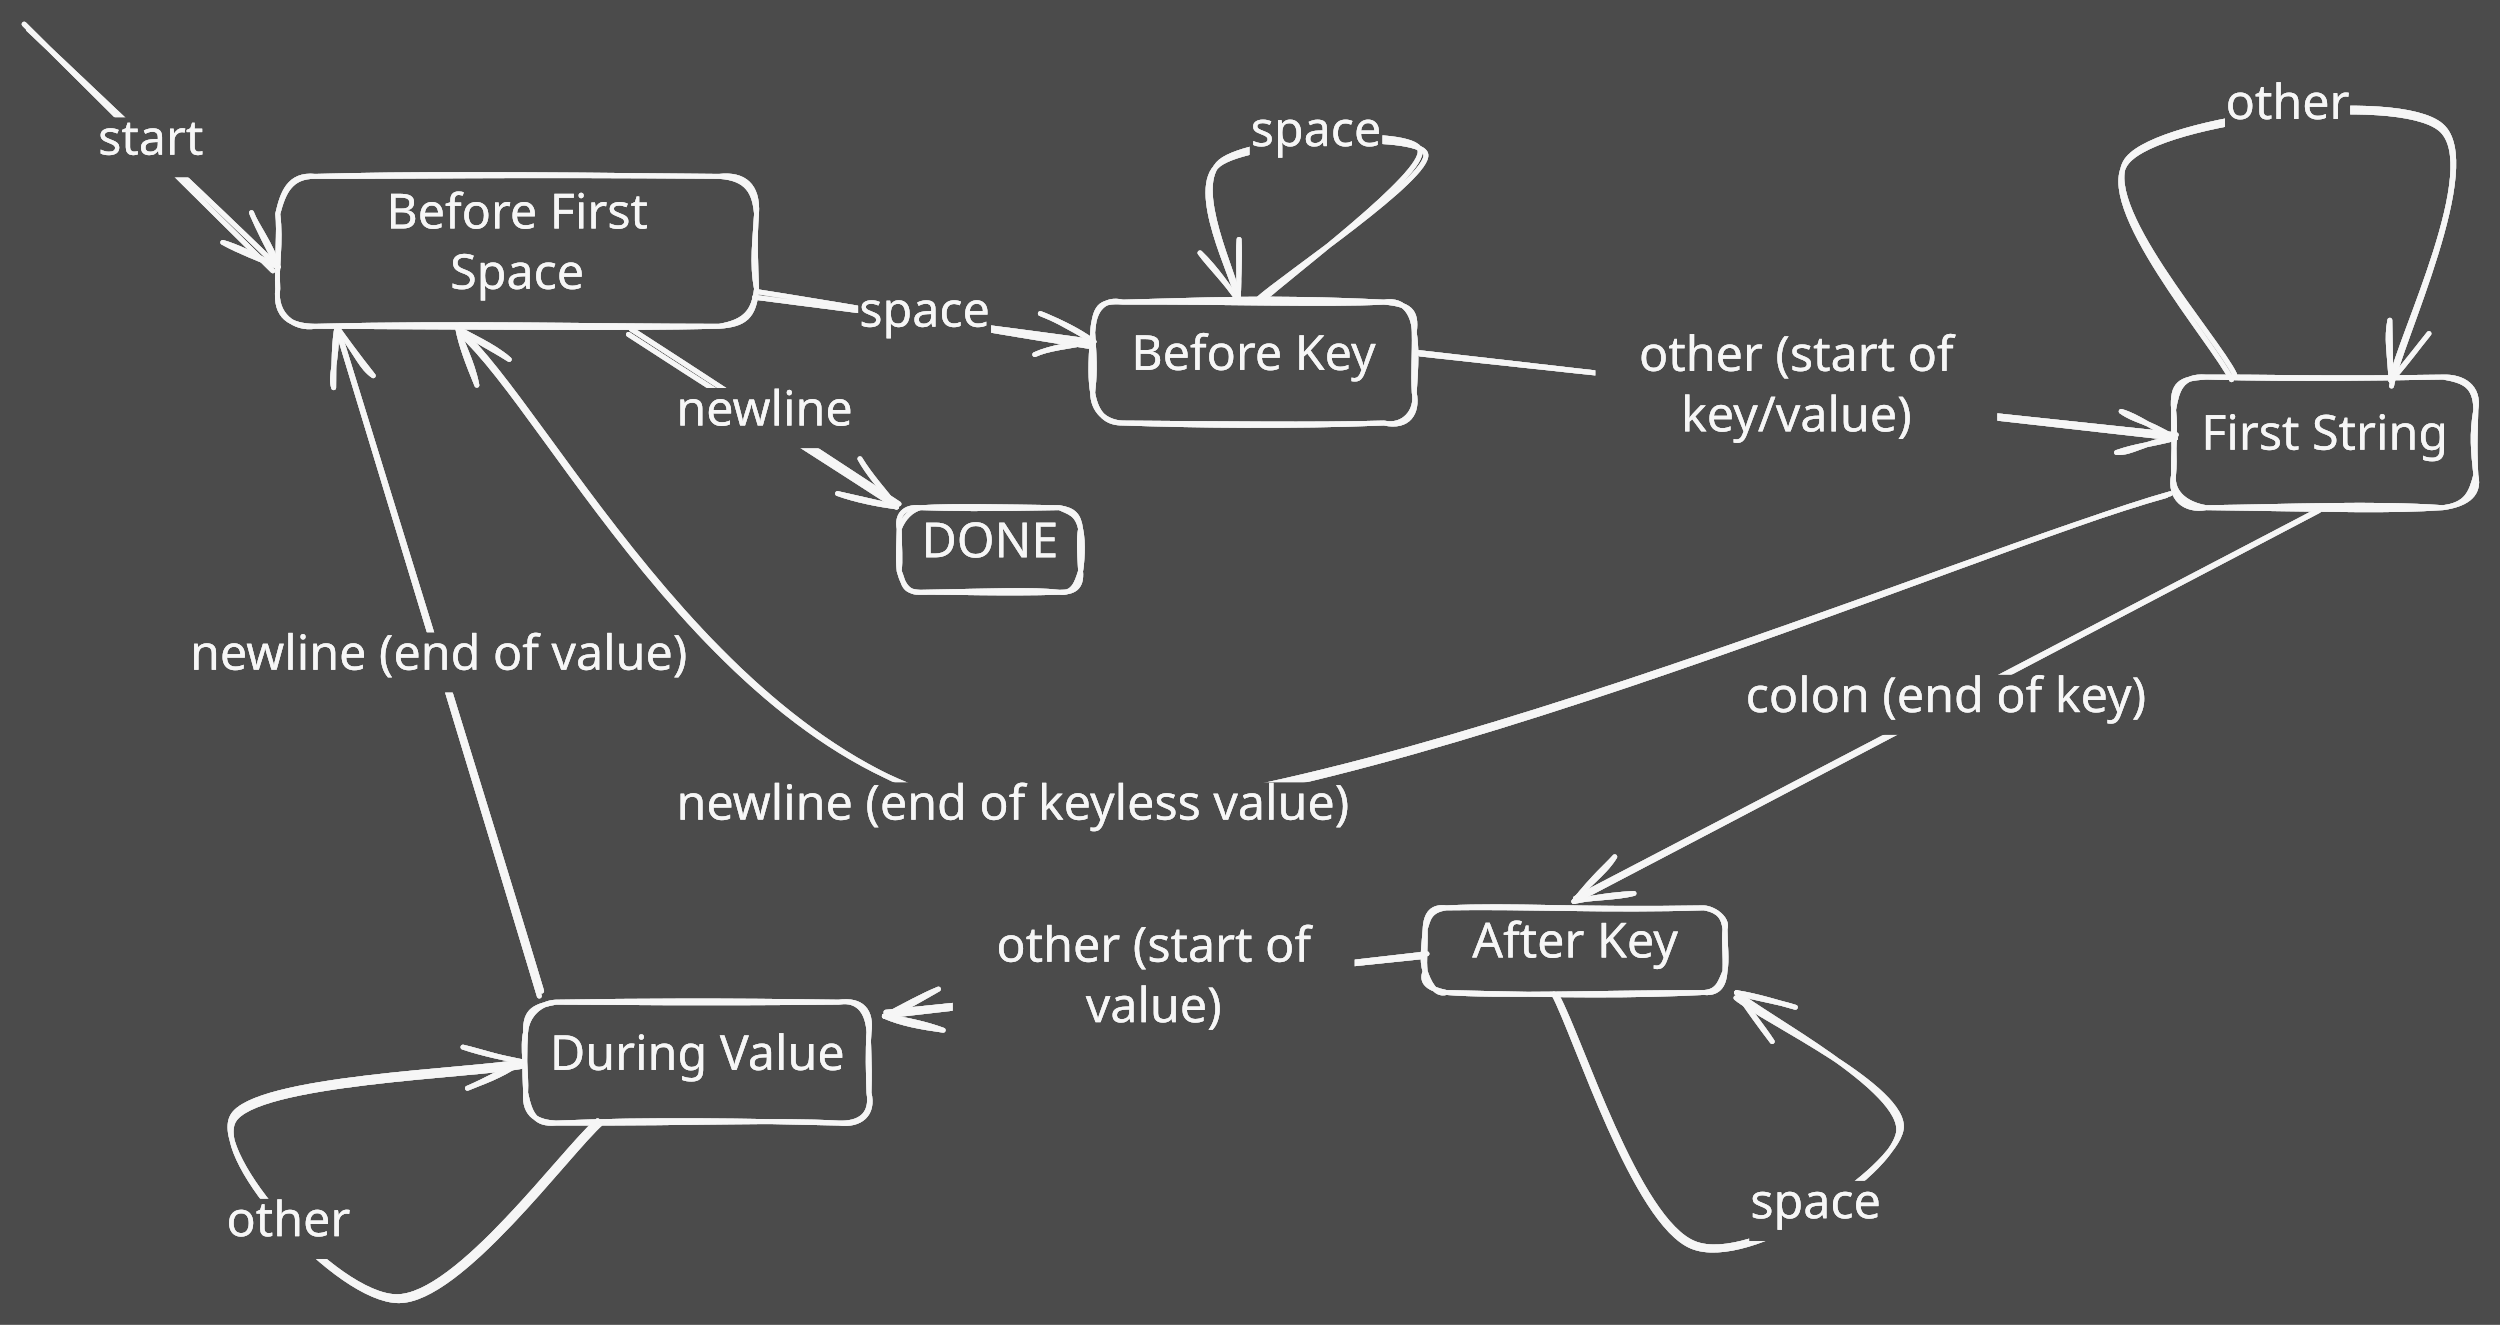
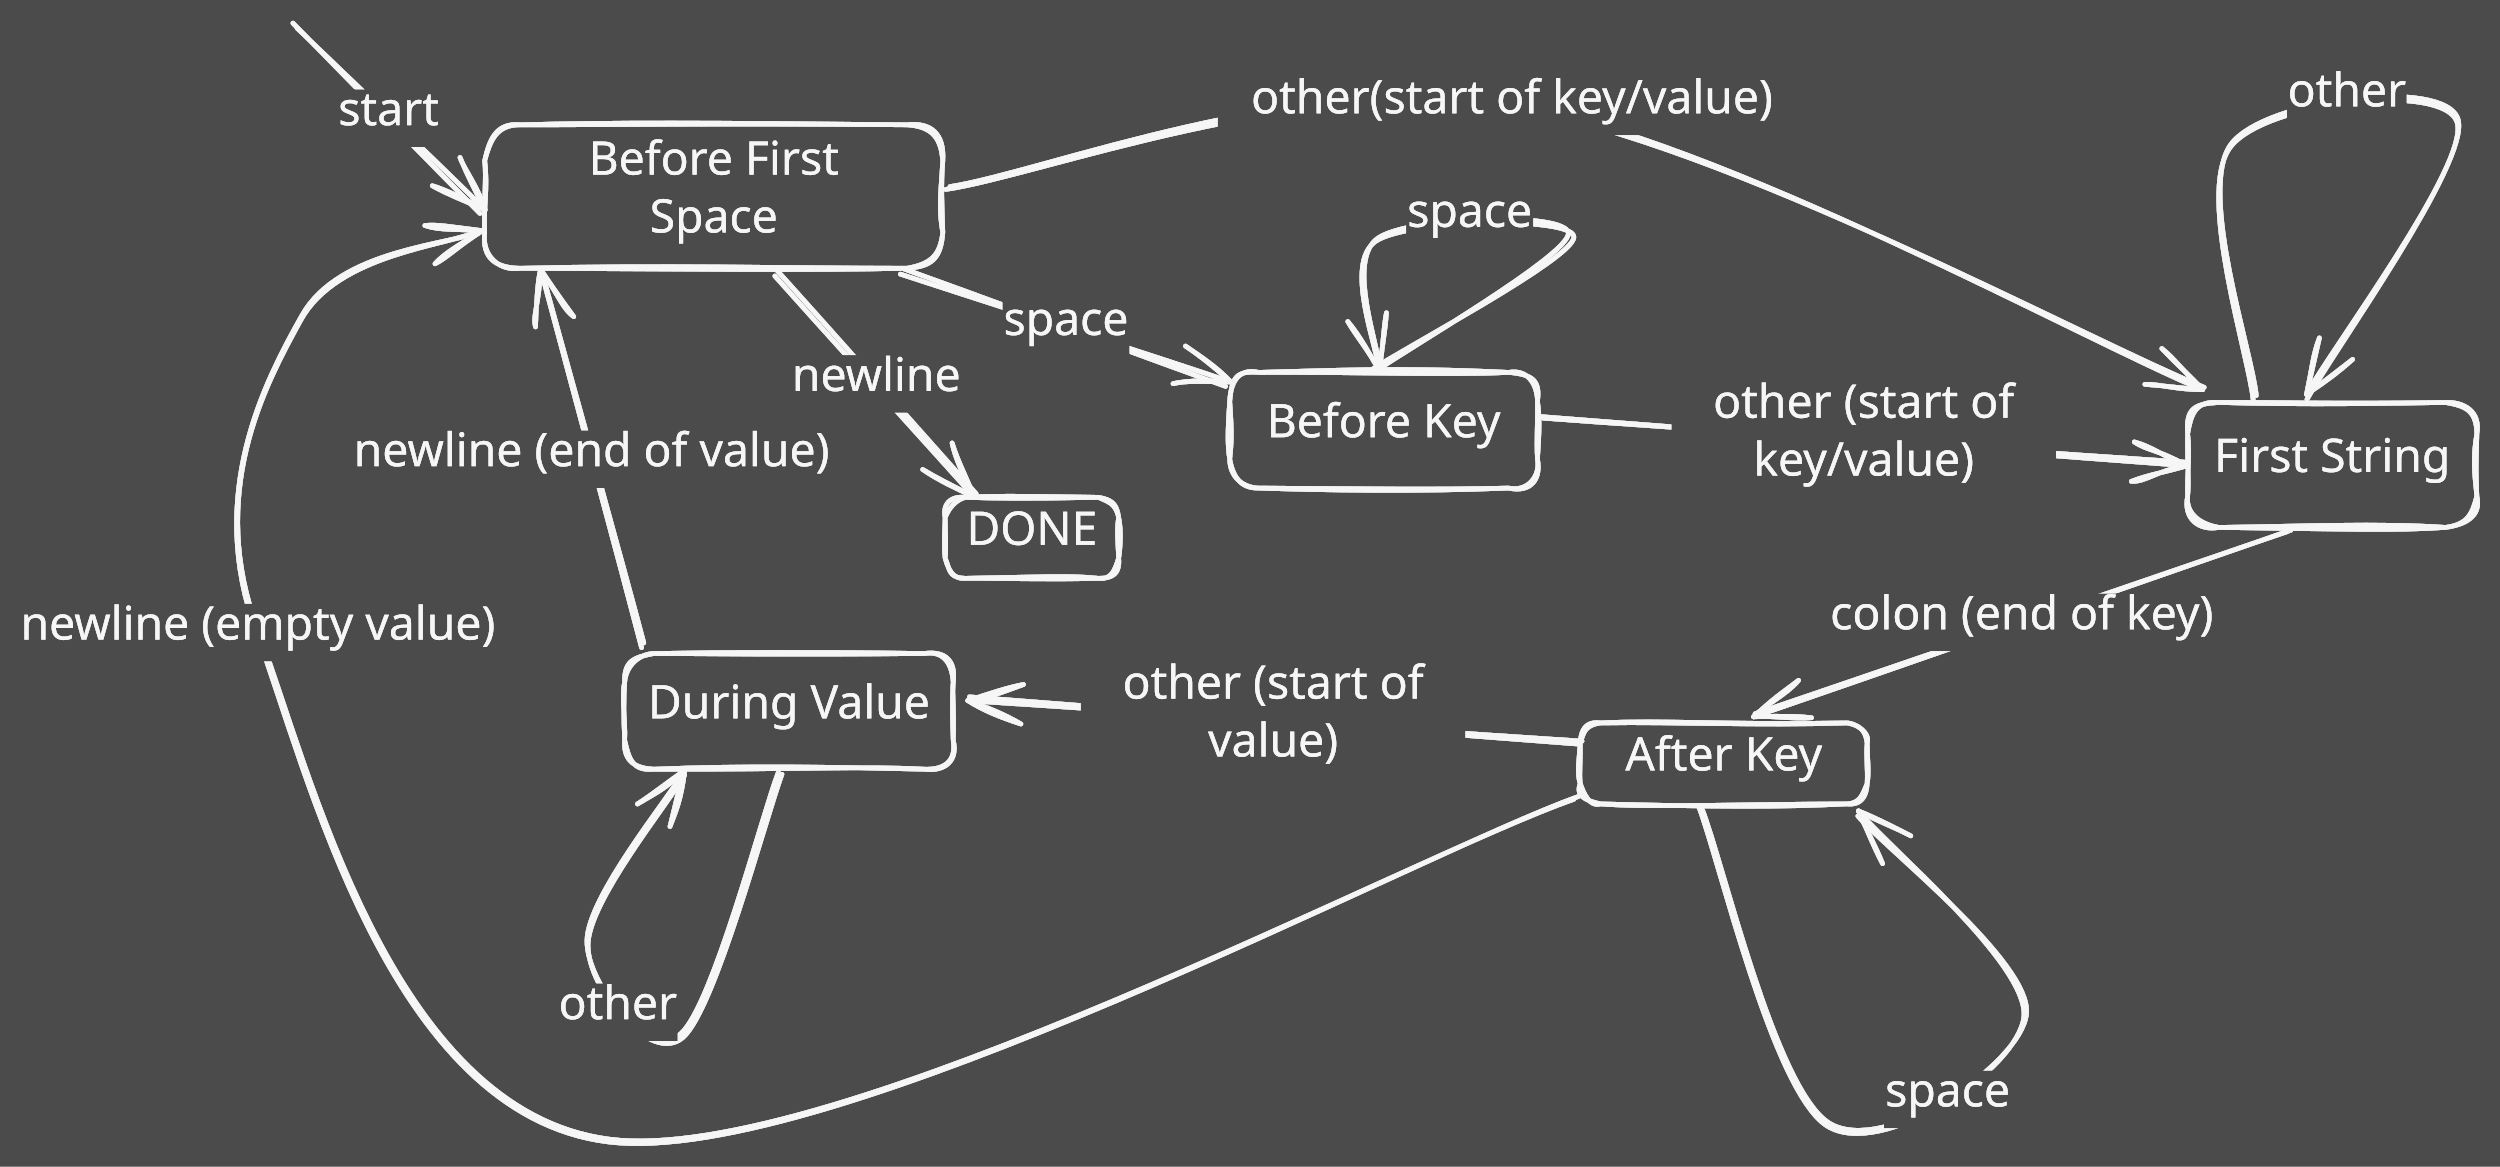
- <svg xmlns="http://www.w3.org/2000/svg" version="1.1" viewBox="0 0 1033.862 547.879" width="1033.862" height="547.879" filter="invert(93%) hue-rotate(180deg)">
+ <svg xmlns="http://www.w3.org/2000/svg" version="1.1" viewBox="0 0 1080.475 504.237" width="1080.475" height="504.237" filter="invert(93%) hue-rotate(180deg)">
  <defs>
    <style class="style-fonts">
      @font-face {
        font-family: "Virgil";
        src: url("https://excalidraw.com/Virgil.woff2");
      }
      @font-face {
        font-family: "Cascadia";
        src: url("https://excalidraw.com/Cascadia.woff2");
      }
      @font-face {
        font-family: "Assistant";
        src: url("https://excalidraw.com/Assistant-Regular.woff2");
      }
    </style>
  </defs>
-   <rect x="0" y="0" width="1033.862" height="547.879" fill="#ffffff" />
-   <g stroke-linecap="round" transform="translate(114.8618 72.94295) rotate(0 99 31)">
+   <rect x="0" y="0" width="1080.475" height="504.237" fill="#ffffff" />
+   <g stroke-linecap="round" transform="translate(209.475 53.94295) rotate(0 99 31)">
    <path d="M15.5 0 C55.08 0.11, 92.04 -0.77, 182.5 0 M15.5 0 C55.05 -1.08, 95.22 -0.93, 182.5 0 M182.5 0 C192.69 -1.16, 198.73 3.63, 198 15.5 M182.5 0 C194.63 0.73, 197.21 6.98, 198 15.5 M198 15.5 C197.45 25.97, 195.94 35.8, 198 46.5 M198 15.5 C197.13 25.65, 197.65 36.11, 198 46.5 M198 46.5 C196.89 55.5, 193.86 60.08, 182.5 62 M198 46.5 C197.13 58.17, 192.97 61.26, 182.5 62 M182.5 62 C130.52 61.97, 75.53 60.51, 15.5 62 M182.5 62 C138.16 63, 92.77 62.32, 15.5 62 M15.5 62 C5 61.89, -1.24 57.99, 0 46.5 M15.5 62 C6.82 63.45, -1.38 57.05, 0 46.5 M0 46.5 C-0.7 37.17, 1.53 27.47, 0 15.5 M0 46.5 C-0.46 34.77, 0.82 22.47, 0 15.5 M0 15.5 C1.93 7.15, 4.53 -1.18, 15.5 0 M0 15.5 C2.29 6.93, 5.02 -0.17, 15.5 0" stroke="#1e1e1e" stroke-width="2" fill="none" />
  </g>
-   <g transform="translate(147.6451 78.94295) rotate(0 66.21667 25)">
+   <g transform="translate(242.2583 59.94295) rotate(0 66.21667 25)">
    <text x="66.217" y="0" font-family="Virgil, Segoe UI Emoji" font-size="20px" fill="#1e1e1e" text-anchor="middle" style="white-space: pre;" direction="ltr" dominant-baseline="text-before-edge">Before First </text>
    <text x="66.217" y="25" font-family="Virgil, Segoe UI Emoji" font-size="20px" fill="#1e1e1e" text-anchor="middle" style="white-space: pre;" direction="ltr" dominant-baseline="text-before-edge">Space</text>
  </g>
-   <g stroke-linecap="round" transform="translate(451.8618 124.9429) rotate(0 66.5 25)">
+   <g stroke-linecap="round" transform="translate(531.475 160.9429) rotate(0 66.5 25)">
    <path d="M12.5 0 C43.14 -0.71, 71.46 -2.38, 120.5 0 M12.5 0 C54.61 -0.19, 96.38 1.24, 120.5 0 M120.5 0 C129.53 -1.6, 132.96 6.16, 133 12.5 M120.5 0 C130.93 0.92, 134.24 3.41, 133 12.5 M133 12.5 C133.19 21.58, 132.51 29.06, 133 37.5 M133 12.5 C133.97 19.15, 133.86 24.94, 133 37.5 M133 37.5 C134.39 44.93, 128.72 51.78, 120.5 50 M133 37.5 C134.6 45.7, 130.6 52.22, 120.5 50 M120.5 50 C90.06 50.8, 55.56 50.28, 12.5 50 M120.5 50 C81.86 51.59, 41.63 50.97, 12.5 50 M12.5 50 C5.18 49.77, 0.04 44.78, 0 37.5 M12.5 50 C6.19 50.11, 1.63 46.96, 0 37.5 M0 37.5 C0.73 30.76, 1.01 26.63, 0 12.5 M0 37.5 C-0.87 32.36, -1.03 26.41, 0 12.5 M0 12.5 C0.4 2.82, 4.84 -1.8, 12.5 0 M0 12.5 C0.98 2.24, 2.53 -0.77, 12.5 0" stroke="#1e1e1e" stroke-width="2" fill="none" />
  </g>
-   <g transform="translate(464.1701 137.4429) rotate(0 54.19167 12.5)">
+   <g transform="translate(543.7833 173.4429) rotate(0 54.19167 12.5)">
    <text x="54.192" y="0" font-family="Virgil, Segoe UI Emoji" font-size="20px" fill="#1e1e1e" text-anchor="middle" style="white-space: pre;" direction="ltr" dominant-baseline="text-before-edge">Before Key</text>
  </g>
-   <g stroke-linecap="round" transform="translate(898.8618 155.9429) rotate(0 62.5 27)">
+   <g stroke-linecap="round" transform="translate(945.475 173.9429) rotate(0 62.5 27)">
    <path d="M13.5 0 C52.08 1.11, 87.75 0.36, 111.5 0 M13.5 0 C37.38 -0.15, 61.85 0.73, 111.5 0 M111.5 0 C119.55 -0.3, 126.72 4, 125 13.5 M111.5 0 C120 1.5, 124.83 3.31, 125 13.5 M125 13.5 C123.23 23.66, 123.92 30.37, 125 40.5 M125 13.5 C124.95 20.41, 124.31 26.68, 125 40.5 M125 40.5 C123.03 47.92, 121.31 52.71, 111.5 54 M125 40.5 C127.15 49.6, 119.36 52.88, 111.5 54 M111.5 54 C82.5 52.02, 49 53.57, 13.5 54 M111.5 54 C89.7 55.51, 68.23 54.72, 13.5 54 M13.5 54 C5.72 52.76, -0.86 48.22, 0 40.5 M13.5 54 C4.85 55.6, -1.99 50.23, 0 40.5 M0 40.5 C-0.25 29.84, 1.04 22.75, 0 13.5 M0 40.5 C0.66 33.52, -0.19 25.93, 0 13.5 M0 13.5 C1.4 5.65, 2.96 -0.85, 13.5 0 M0 13.5 C-0.78 2.52, 2.82 0.59, 13.5 0" stroke="#1e1e1e" stroke-width="2" fill="none" />
  </g>
-   <g transform="translate(905.1451 170.4429) rotate(0 56.21667 12.5)">
+   <g transform="translate(951.7583 188.4429) rotate(0 56.21667 12.5)">
    <text x="56.217" y="0" font-family="Virgil, Segoe UI Emoji" font-size="20px" fill="#1e1e1e" text-anchor="middle" style="white-space: pre;" direction="ltr" dominant-baseline="text-before-edge">First String</text>
  </g>
-   <g stroke-linecap="round" transform="translate(589.3618 375.4429) rotate(0 62 17.5)">
+   <g stroke-linecap="round" transform="translate(682.975 312.4429) rotate(0 62 17.5)">
    <path d="M8.75 0 C36.32 -1.35, 61.39 0.94, 115.25 0 M8.75 0 C43.24 -0.53, 75.41 1.28, 115.25 0 M115.25 0 C119.32 0.18, 125.51 4.49, 124 8.75 M115.25 0 C121.67 1.12, 123.43 4.07, 124 8.75 M124 8.75 C124.05 15.5, 124.9 21.28, 124 26.25 M124 8.75 C123.49 14.32, 124.28 18.84, 124 26.25 M124 26.25 C122.17 30.19, 121.46 34.67, 115.25 35 M124 26.25 C123.72 31.23, 121.76 35.7, 115.25 35 M115.25 35 C72.37 35.08, 29.04 36.67, 8.75 35 M115.25 35 C85.92 36.44, 57.99 36.25, 8.75 35 M8.75 35 C3.93 36.44, 1.31 30.09, 0 26.25 M8.75 35 C1.28 33.44, -1.91 30.89, 0 26.25 M0 26.25 C-1.61 21.54, -0.47 15.97, 0 8.75 M0 26.25 C-0.54 21.26, 0.15 17.57, 0 8.75 M0 8.75 C0.28 2.09, 3.19 -0.75, 8.75 0 M0 8.75 C1.27 4.92, 1.56 0.99, 8.75 0" stroke="#1e1e1e" stroke-width="2" fill="none" />
  </g>
-   <g transform="translate(603.2368 380.4429) rotate(0 48.125 12.5)">
+   <g transform="translate(696.85 317.4429) rotate(0 48.125 12.5)">
    <text x="48.125" y="0" font-family="Virgil, Segoe UI Emoji" font-size="20px" fill="#1e1e1e" text-anchor="middle" style="white-space: pre;" direction="ltr" dominant-baseline="text-before-edge">After Key</text>
  </g>
-   <g stroke-linecap="round" transform="translate(217.3618 414.4429) rotate(0 71 25)">
+   <g stroke-linecap="round" transform="translate(269.975 282.4429) rotate(0 71 25)">
    <path d="M12.5 0 C46.22 -0.56, 80.94 -0.72, 129.5 0 M12.5 0 C40.54 0.06, 66.43 0.6, 129.5 0 M129.5 0 C138.44 -1.46, 141.6 5.22, 142 12.5 M129.5 0 C139.15 -1.31, 143.19 3.65, 142 12.5 M142 12.5 C141.5 20.01, 141.69 29.36, 142 37.5 M142 12.5 C141.42 17, 142.48 23.05, 142 37.5 M142 37.5 C143.55 47.05, 137.62 50.3, 129.5 50 M142 37.5 C144.16 46.21, 138.54 51.19, 129.5 50 M129.5 50 C102.72 48.55, 76.64 50.17, 12.5 50 M129.5 50 C90.95 49.1, 52.16 48.33, 12.5 50 M12.5 50 C5.47 49.64, -0.77 47.16, 0 37.5 M12.5 50 C3.75 50.77, 1.83 46.13, 0 37.5 M0 37.5 C0.45 29.59, -1.47 17.97, 0 12.5 M0 37.5 C-0.46 28.09, -0.48 18.82, 0 12.5 M0 12.5 C0.47 5.37, 6.14 0.22, 12.5 0 M0 12.5 C-0.38 2.9, 4.34 1.64, 12.5 0" stroke="#1e1e1e" stroke-width="2" fill="none" />
  </g>
-   <g transform="translate(228.0951 426.9429) rotate(0 60.26667 12.5)">
+   <g transform="translate(280.7083 294.9429) rotate(0 60.26667 12.5)">
    <text x="60.267" y="0" font-family="Virgil, Segoe UI Emoji" font-size="20px" fill="#1e1e1e" text-anchor="middle" style="white-space: pre;" direction="ltr" dominant-baseline="text-before-edge">During Value</text>
  </g>
-   <g stroke-linecap="round" transform="translate(371.8618 209.9429) rotate(0 37.5 17.5)">
+   <g stroke-linecap="round" transform="translate(408.475 214.9429) rotate(0 37.5 17.5)">
    <path d="M8.75 0 C24.04 -0.85, 40.8 -0.34, 66.25 0 M8.75 0 C21.47 0.42, 34.61 0.65, 66.25 0 M66.25 0 C72.29 1.02, 74.2 3.1, 75 8.75 M66.25 0 C70.22 1.87, 73.67 2.37, 75 8.75 M75 8.75 C76.34 14.46, 75.49 23.91, 75 26.25 M75 8.75 C74.23 13.03, 74.56 18.04, 75 26.25 M75 26.25 C75.66 33.33, 71.94 35.06, 66.25 35 M75 26.25 C73.42 31.34, 71.9 35.75, 66.25 35 M66.25 35 C54.61 33.68, 39.86 34.46, 8.75 35 M66.25 35 C43.47 35.66, 22.13 34.86, 8.75 35 M8.75 35 C4.63 35.27, 1.91 33.38, 0 26.25 M8.75 35 C1.38 34.74, 2.14 31.35, 0 26.25 M0 26.25 C-0.62 20.72, -0.09 14.32, 0 8.75 M0 26.25 C0.55 21.75, 0.09 16.22, 0 8.75 M0 8.75 C1.74 4.26, 4.86 1.06, 8.75 0 M0 8.75 C-1.11 3.2, 1.93 -0.66, 8.75 0" stroke="#1e1e1e" stroke-width="2" fill="none" />
  </g>
-   <g transform="translate(381.1201 214.9429) rotate(0 28.24167 12.5)">
+   <g transform="translate(417.7333 219.9429) rotate(0 28.24167 12.5)">
    <text x="28.242" y="0" font-family="Virgil, Segoe UI Emoji" font-size="20px" fill="#1e1e1e" text-anchor="middle" style="white-space: pre;" direction="ltr" dominant-baseline="text-before-edge">DONE</text>
  </g>
  <g mask="url(#mask-OrnvzGSdx3ZIBZqWngfBb)" stroke-linecap="round">
-     <g transform="translate(260.4538 136.9429) rotate(0 55.70604 36)">
-       <path d="M0.6 -0.82 C19.17 11.1, 92.85 59.27, 111.3 71.45 M-0.54 1.36 C17.87 13.44, 91.79 60.64, 110.3 72.7" stroke="#1e1e1e" stroke-width="2" fill="none" />
-     </g>
-     <g transform="translate(260.4538 136.9429) rotate(0 55.70604 36)">
-       <path d="M85.92 67.16 C91.69 68.48, 99.3 70.16, 110.3 72.7 M85.92 67.16 C93.49 69.86, 102.41 71.62, 110.3 72.7" stroke="#1e1e1e" stroke-width="2" fill="none" />
-     </g>
-     <g transform="translate(260.4538 136.9429) rotate(0 55.70604 36)">
-       <path d="M95.18 52.79 C98.23 58.37, 103.12 64.26, 110.3 72.7 M95.18 52.79 C99.64 60.1, 105.58 66.48, 110.3 72.7" stroke="#1e1e1e" stroke-width="2" fill="none" />
+     <g transform="translate(335.4465 117.9429) rotate(0 43.26784 48)">
+       <path d="M0.6 -0.82 C15.02 15.1, 72.12 79.27, 86.43 95.45 M-0.54 1.36 C13.72 17.44, 71.06 80.64, 85.42 96.7" stroke="#1e1e1e" stroke-width="2" fill="none" />
+     </g>
+     <g transform="translate(335.4465 117.9429) rotate(0 43.26784 48)">
+       <path d="M63.34 84.97 C68.44 88.12, 75.37 91.61, 85.42 96.7 M63.34 84.97 C70.12 89.66, 78.29 93.41, 85.42 96.7" stroke="#1e1e1e" stroke-width="2" fill="none" />
+     </g>
+     <g transform="translate(335.4465 117.9429) rotate(0 43.26784 48)">
+       <path d="M76.04 73.52 C77.41 80.09, 80.61 86.94, 85.42 96.7 M76.04 73.52 C78.62 81.88, 82.72 89.31, 85.42 96.7" stroke="#1e1e1e" stroke-width="2" fill="none" />
    </g>
  </g>
  <mask id="mask-OrnvzGSdx3ZIBZqWngfBb">
-     <rect x="0" y="0" fill="#fff" width="471.866" height="308.943" />
-     <rect x="284.977" y="160.443" fill="#000" width="62.367" height="25" opacity="1" />
-   </mask>
-   <g transform="translate(284.9765 160.4429) rotate(0 30.86121 12.43647)">
+     <rect x="0" y="0" fill="#fff" width="521.982" height="313.943" />
+     <rect x="347.531" y="153.443" fill="#000" width="62.367" height="25" opacity="1" />
+   </mask>
+   <g transform="translate(347.531 153.4429) rotate(0 30.86121 12.43647)">
    <text x="31.183" y="0" font-family="Virgil, Segoe UI Emoji" font-size="20px" fill="#1e1e1e" text-anchor="middle" style="white-space: pre;" direction="ltr" dominant-baseline="text-before-edge">newline</text>
  </g>
  <g mask="url(#mask-Drhna3_DTfNCSE6LEm0Yx)" stroke-linecap="round">
-     <g transform="translate(313.8618 121.3992) rotate(0 68.5 10.67871)">
-       <path d="M-0.22 -0.7 C22.45 2.78, 113.45 18.23, 136.21 21.8 M-1.8 1.54 C21.24 4.58, 115.67 16.55, 138.5 19.91" stroke="#1e1e1e" stroke-width="2" fill="none" />
-     </g>
-     <g transform="translate(313.8618 121.3992) rotate(0 68.5 10.67871)">
-       <path d="M114.07 25.23 C120.53 22.28, 130.12 20.8, 138.5 19.91 M114.07 25.23 C119.39 22.74, 126.74 22.08, 138.5 19.91" stroke="#1e1e1e" stroke-width="2" fill="none" />
-     </g>
-     <g transform="translate(313.8618 121.3992) rotate(0 68.5 10.67871)">
-       <path d="M116.37 8.28 C122.23 10.65, 131.1 14.5, 138.5 19.91 M116.37 8.28 C121.08 9.99, 127.86 13.5, 138.5 19.91" stroke="#1e1e1e" stroke-width="2" fill="none" />
+     <g transform="translate(390.9486 116.9429) rotate(0 69.76319 24.79764)">
+       <path d="M-0.22 -0.7 C22.87 7.49, 115.55 41.76, 138.73 50.04 M-1.8 1.54 C21.67 9.28, 117.77 40.08, 141.03 48.14" stroke="#1e1e1e" stroke-width="2" fill="none" />
+     </g>
+     <g transform="translate(390.9486 116.9429) rotate(0 69.76319 24.79764)">
+       <path d="M116.04 48.87 C122.71 47.36, 132.47 47.33, 141.03 48.14 M116.04 48.87 C121.48 47.51, 128.97 47.97, 141.03 48.14" stroke="#1e1e1e" stroke-width="2" fill="none" />
+     </g>
+     <g transform="translate(390.9486 116.9429) rotate(0 69.76319 24.79764)">
+       <path d="M121.42 32.63 C126.52 36.22, 134.59 41.29, 141.03 48.14 M121.42 32.63 C125.5 35.32, 131.66 39.79, 141.03 48.14" stroke="#1e1e1e" stroke-width="2" fill="none" />
    </g>
  </g>
  <mask id="mask-Drhna3_DTfNCSE6LEm0Yx">
-     <rect x="0" y="0" fill="#fff" width="550.862" height="242.757" />
-     <rect x="354.845" y="119.578" fill="#000" width="55.033" height="25" opacity="1" />
-   </mask>
-   <g transform="translate(354.8451 119.5779) rotate(0 27.36931 12.36766)">
+     <rect x="0" y="0" fill="#fff" width="630.475" height="266.538" />
+     <rect x="433.195" y="129.241" fill="#000" width="55.033" height="25" opacity="1" />
+   </mask>
+   <g transform="translate(433.1951 129.2406) rotate(0 27.36931 12.36766)">
    <text x="27.517" y="0" font-family="Virgil, Segoe UI Emoji" font-size="20px" fill="#1e1e1e" text-anchor="middle" style="white-space: pre;" direction="ltr" dominant-baseline="text-before-edge">space</text>
  </g>
  <g mask="url(#mask-ACTrfo9EYquOD0OxM3PD8)" stroke-linecap="round">
-     <g transform="translate(521.8618 123.9429) rotate(0 22.74621 -33.40598)">
-       <path d="M-0.06 0.51 C10.67 -9.64, 68.19 -52.29, 65.35 -61.9 C62.52 -71.51, -4.56 -67.35, -17.07 -57.15 C-29.58 -46.95, -10.99 -10.19, -9.71 -0.69 M-1.54 -0.27 C9.49 -10.11, 70.45 -51.04, 67.72 -60.31 C65 -69.58, -4.95 -65.97, -17.88 -55.91 C-30.8 -45.85, -11.59 -9.3, -9.84 0.05" stroke="#1e1e1e" stroke-width="2" fill="none" />
-     </g>
-     <g transform="translate(521.8618 123.9429) rotate(0 22.74621 -33.40598)">
-       <path d="M-25.6 -19.36 C-18.89 -13, -13.53 -4.6, -9.84 0.05 M-25.6 -19.36 C-21.52 -13.81, -15.93 -8.59, -9.84 0.05" stroke="#1e1e1e" stroke-width="2" fill="none" />
-     </g>
-     <g transform="translate(521.8618 123.9429) rotate(0 22.74621 -33.40598)">
-       <path d="M-9.44 -24.95 C-8.96 -16.45, -9.79 -5.92, -9.84 0.05 M-9.44 -24.95 C-10.03 -17.88, -9.09 -11.06, -9.84 0.05" stroke="#1e1e1e" stroke-width="2" fill="none" />
+     <g transform="translate(594.593 227.8499) rotate(0 39.80293 -100.286)">
+       <path d="M-0.06 -67.4 C13.65 -77.06, 83.09 -117.33, 83.23 -126.9 C83.38 -136.47, 14.42 -134.54, 0.81 -124.83 C-12.8 -115.11, 1.41 -78.06, 1.6 -68.6 M-1.54 -68.18 C12.47 -77.54, 85.35 -116.07, 85.61 -125.31 C85.86 -134.54, 14.03 -133.16, 0.01 -123.59 C-14.02 -114.01, 0.82 -77.17, 1.47 -67.86" stroke="#1e1e1e" stroke-width="2" fill="none" />
+     </g>
+     <g transform="translate(594.593 227.8499) rotate(0 39.80293 -100.286)">
+       <path d="M-12.07 -88.87 C-6.22 -81.9, -1.71 -72.89, 1.47 -67.86 M-12.07 -88.87 C-8.63 -82.88, -3.69 -77.19, 1.47 -67.86" stroke="#1e1e1e" stroke-width="2" fill="none" />
+     </g>
+     <g transform="translate(594.593 227.8499) rotate(0 39.80293 -100.286)">
+       <path d="M4.61 -92.66 C4.04 -84.24, 2.16 -73.78, 1.47 -67.86 M4.61 -92.66 C3.23 -85.67, 3.38 -78.9, 1.47 -67.86" stroke="#1e1e1e" stroke-width="2" fill="none" />
    </g>
  </g>
  <mask id="mask-ACTrfo9EYquOD0OxM3PD8">
-     <rect x="0" y="0" fill="#fff" width="704.862" height="285.943" />
-     <rect x="516.712" y="44.876" fill="#000" width="55.033" height="25" opacity="1" />
-   </mask>
-   <g transform="translate(516.7115 44.8762) rotate(0 27.89649 45.66077)">
+     <rect x="0" y="0" fill="#fff" width="778.475" height="386.943" />
+     <rect x="607.667" y="82.523" fill="#000" width="55.033" height="25" opacity="1" />
+   </mask>
+   <g transform="translate(607.6675 82.52295) rotate(0 26.72847 45.04103)">
    <text x="27.517" y="0" font-family="Virgil, Segoe UI Emoji" font-size="20px" fill="#1e1e1e" text-anchor="middle" style="white-space: pre;" direction="ltr" dominant-baseline="text-before-edge">space</text>
  </g>
  <g mask="url(#mask-I50M4NMrbte8y9pyf_3Rc)" stroke-linecap="round">
-     <g transform="translate(586.8618 145.7119) rotate(0 156 17.13381)">
-       <path d="M0.48 0.7 C52.82 6.58, 261.33 28.53, 313.1 34.1 M-0.73 0.02 C51.64 6.19, 260.36 29.65, 312.74 35.55" stroke="#1e1e1e" stroke-width="2" fill="none" />
-     </g>
-     <g transform="translate(586.8618 145.7119) rotate(0 156 17.13381)">
-       <path d="M288.43 41.42 C295.03 41.86, 298.95 37.22, 312.74 35.55 M288.43 41.42 C296.25 38.68, 301.9 38.32, 312.74 35.55" stroke="#1e1e1e" stroke-width="2" fill="none" />
-     </g>
-     <g transform="translate(586.8618 145.7119) rotate(0 156 17.13381)">
-       <path d="M290.35 24.42 C296.35 28.63, 299.86 27.75, 312.74 35.55 M290.35 24.42 C297.66 26.61, 302.75 31.17, 312.74 35.55" stroke="#1e1e1e" stroke-width="2" fill="none" />
+     <g transform="translate(666.475 180.0273) rotate(0 139 9.989854)">
+       <path d="M0.48 0.7 C47.16 4.19, 233 16.62, 279.1 19.81 M-0.73 0.02 C45.97 3.81, 232.03 17.75, 278.74 21.26" stroke="#1e1e1e" stroke-width="2" fill="none" />
+     </g>
+     <g transform="translate(666.475 180.0273) rotate(0 139 9.989854)">
+       <path d="M254.67 28.02 C261.22 28.27, 265.09 23.43, 278.74 21.26 M254.67 28.02 C262.42 25.03, 268 24.42, 278.74 21.26" stroke="#1e1e1e" stroke-width="2" fill="none" />
+     </g>
+     <g transform="translate(666.475 180.0273) rotate(0 139 9.989854)">
+       <path d="M255.95 10.97 C262.05 15, 265.64 13.93, 278.74 21.26 M255.95 10.97 C263.37 12.91, 268.58 17.23, 278.74 21.26" stroke="#1e1e1e" stroke-width="2" fill="none" />
    </g>
  </g>
  <mask id="mask-I50M4NMrbte8y9pyf_3Rc">
-     <rect x="0" y="0" fill="#fff" width="998.862" height="279.98" />
-     <rect x="659.712" y="137.846" fill="#000" width="166.3" height="50" opacity="1" />
-   </mask>
-   <g transform="translate(659.7118 137.8457) rotate(0 83.33958 25.64811)">
+     <rect x="0" y="0" fill="#fff" width="1044.475" height="300.007" />
+     <rect x="722.325" y="165.017" fill="#000" width="166.3" height="50" opacity="1" />
+   </mask>
+   <g transform="translate(722.325 165.0171) rotate(0 83.33958 25.64811)">
    <text x="83.15" y="0" font-family="Virgil, Segoe UI Emoji" font-size="20px" fill="#1e1e1e" text-anchor="middle" style="white-space: pre;" direction="ltr" dominant-baseline="text-before-edge">other (start of </text>
    <text x="83.15" y="25" font-family="Virgil, Segoe UI Emoji" font-size="20px" fill="#1e1e1e" text-anchor="middle" style="white-space: pre;" direction="ltr" dominant-baseline="text-before-edge">key/value)</text>
  </g>
  <g mask="url(#mask-ZFb4usm0xwkhzw8EhTkRb)" stroke-linecap="round">
-     <g transform="translate(958.5384 210.9429) rotate(0 -153.8134 80.5)">
-       <path d="M-1.18 0.82 C-52.47 27.56, -255.87 134.01, -306.99 160.55 M0.4 0.21 C-51.06 27.09, -256.07 135.06, -307.61 161.86" stroke="#1e1e1e" stroke-width="2" fill="none" />
-     </g>
-     <g transform="translate(958.5384 210.9429) rotate(0 -153.8134 80.5)">
-       <path d="M-290.77 143.38 C-295.46 150.95, -303.67 156.06, -307.61 161.86 M-290.77 143.38 C-293.96 147.06, -299.01 151.02, -307.61 161.86" stroke="#1e1e1e" stroke-width="2" fill="none" />
-     </g>
-     <g transform="translate(958.5384 210.9429) rotate(0 -153.8134 80.5)">
-       <path d="M-282.83 158.53 C-290.41 160.54, -301.49 160.17, -307.61 161.86 M-282.83 158.53 C-287.9 158.78, -294.75 159.31, -307.61 161.86" stroke="#1e1e1e" stroke-width="2" fill="none" />
+     <g transform="translate(989.6913 228.9429) rotate(0 -115.894 40)">
+       <path d="M-1.18 0.82 C-39.83 14.06, -192.67 66.51, -231.16 79.55 M0.4 0.21 C-38.42 13.59, -192.87 67.56, -231.77 80.86" stroke="#1e1e1e" stroke-width="2" fill="none" />
+     </g>
+     <g transform="translate(989.6913 228.9429) rotate(0 -115.894 40)">
+       <path d="M-212.37 65.09 C-217.99 71.66, -227.12 75.78, -231.77 80.86 M-212.37 65.09 C-216.15 68.16, -221.79 71.51, -231.77 80.86" stroke="#1e1e1e" stroke-width="2" fill="none" />
+     </g>
+     <g transform="translate(989.6913 228.9429) rotate(0 -115.894 40)">
+       <path d="M-206.78 81.25 C-214.44 81.92, -225.6 80.2, -231.77 80.86 M-206.78 81.25 C-211.91 80.65, -218.81 80.35, -231.77 80.86" stroke="#1e1e1e" stroke-width="2" fill="none" />
    </g>
  </g>
  <mask id="mask-ZFb4usm0xwkhzw8EhTkRb">
-     <rect x="0" y="0" fill="#fff" width="1366.165" height="471.943" />
-     <rect x="717.542" y="278.943" fill="#000" width="174.367" height="25" opacity="1" />
-   </mask>
-   <g transform="translate(717.5417 278.9429) rotate(0 87.39163 13.03389)">
+     <rect x="0" y="0" fill="#fff" width="1321.479" height="408.943" />
+     <rect x="786.614" y="256.443" fill="#000" width="174.367" height="25" opacity="1" />
+   </mask>
+   <g transform="translate(786.614 256.4429) rotate(0 87.39163 13.03389)">
    <text x="87.183" y="0" font-family="Virgil, Segoe UI Emoji" font-size="20px" fill="#1e1e1e" text-anchor="middle" style="white-space: pre;" direction="ltr" dominant-baseline="text-before-edge">colon (end of key)</text>
  </g>
  <g mask="url(#mask-sXk-Z7jS627FVF1TYm8De)" stroke-linecap="round">
-     <g transform="translate(588.3618 395.9464) rotate(0 -111.25 11.2332)">
-       <path d="M-0.3 -0.3 C-37.42 3.63, -185.09 18.81, -221.97 22.64 M1.74 -1.51 C-35.56 2.73, -185.38 20, -222.64 24.28" stroke="#1e1e1e" stroke-width="2" fill="none" />
-     </g>
-     <g transform="translate(588.3618 395.9464) rotate(0 -111.25 11.2332)">
-       <path d="M-200.28 13.1 C-209 17.98, -216.32 22.72, -222.64 24.28 M-200.28 13.1 C-206.95 15.83, -213.97 19.74, -222.64 24.28" stroke="#1e1e1e" stroke-width="2" fill="none" />
-     </g>
-     <g transform="translate(588.3618 395.9464) rotate(0 -111.25 11.2332)">
-       <path d="M-198.32 30.09 C-207.61 28.8, -215.64 27.36, -222.64 24.28 M-198.32 30.09 C-205.7 27.37, -213.35 25.83, -222.64 24.28" stroke="#1e1e1e" stroke-width="2" fill="none" />
+     <g transform="translate(681.975 321.8339) rotate(0 -131.75 -10.41516)">
+       <path d="M-0.3 -0.3 C-44.26 -3.58, -219.26 -17.27, -262.97 -20.65 M1.74 -1.51 C-42.39 -4.48, -219.54 -16.08, -263.64 -19.02" stroke="#1e1e1e" stroke-width="2" fill="none" />
+     </g>
+     <g transform="translate(681.975 321.8339) rotate(0 -131.75 -10.41516)">
+       <path d="M-239.64 -26.01 C-248.92 -22.65, -256.83 -19.44, -263.64 -19.02 M-239.64 -26.01 C-246.85 -24.62, -254.4 -22.06, -263.64 -19.02" stroke="#1e1e1e" stroke-width="2" fill="none" />
+     </g>
+     <g transform="translate(681.975 321.8339) rotate(0 -131.75 -10.41516)">
+       <path d="M-240.76 -8.94 C-249.49 -11.78, -257 -14.77, -263.64 -19.02 M-240.76 -8.94 C-247.7 -13.03, -254.88 -15.94, -263.64 -19.02" stroke="#1e1e1e" stroke-width="2" fill="none" />
    </g>
  </g>
  <mask id="mask-sXk-Z7jS627FVF1TYm8De">
-     <rect x="0" y="0" fill="#fff" width="910.862" height="518.413" />
-     <rect x="393.962" y="382.18" fill="#000" width="166.3" height="50" opacity="1" />
-   </mask>
-   <g transform="translate(393.9618 382.1797) rotate(0 83.95068 25.15032)">
+     <rect x="0" y="0" fill="#fff" width="1045.475" height="442.664" />
+     <rect x="467.075" y="286.419" fill="#000" width="166.3" height="50" opacity="1" />
+   </mask>
+   <g transform="translate(467.075 286.4188) rotate(0 83.95068 24.93732)">
    <text x="83.15" y="0" font-family="Virgil, Segoe UI Emoji" font-size="20px" fill="#1e1e1e" text-anchor="middle" style="white-space: pre;" direction="ltr" dominant-baseline="text-before-edge">other (start of </text>
    <text x="83.15" y="25" font-family="Virgil, Segoe UI Emoji" font-size="20px" fill="#1e1e1e" text-anchor="middle" style="white-space: pre;" direction="ltr" dominant-baseline="text-before-edge">value)</text>
  </g>
  <g mask="url(#mask-Z3Yq9Be3xPApu1ZB62bp7)" stroke-linecap="round">
-     <g transform="translate(223.0335 410.9429) rotate(0 -41.62167 -137)">
-       <path d="M0.95 -1.09 C-12.69 -46.72, -68.98 -228.35, -82.91 -273.64 M-0.01 0.95 C-13.69 -45.06, -69.83 -229.65, -83.68 -275.58" stroke="#1e1e1e" stroke-width="2" fill="none" />
-     </g>
-     <g transform="translate(223.0335 410.9429) rotate(0 -41.62167 -137)">
-       <path d="M-68.69 -255.57 C-73.72 -259.15, -74.49 -262.96, -83.68 -275.58 M-68.69 -255.57 C-75.2 -263.74, -81.25 -272.09, -83.68 -275.58" stroke="#1e1e1e" stroke-width="2" fill="none" />
-     </g>
-     <g transform="translate(223.0335 410.9429) rotate(0 -41.62167 -137)">
-       <path d="M-85.05 -250.62 C-86.6 -255.38, -83.9 -260.25, -83.68 -275.58 M-85.05 -250.62 C-85.08 -260.86, -84.7 -271.16, -83.68 -275.58" stroke="#1e1e1e" stroke-width="2" fill="none" />
+     <g transform="translate(277.2831 278.9429) rotate(0 -21.5988 -80.5)">
+       <path d="M0.95 -1.09 C-6.02 -27.88, -35.6 -134.18, -42.86 -160.64 M-0.01 0.95 C-7.01 -26.23, -36.46 -135.48, -43.63 -162.58" stroke="#1e1e1e" stroke-width="2" fill="none" />
+     </g>
+     <g transform="translate(277.2831 278.9429) rotate(0 -21.5988 -80.5)">
+       <path d="M-29.31 -142.09 C-34.2 -145.78, -34.83 -149.69, -43.63 -162.58 M-29.31 -142.09 C-35.55 -150.46, -41.35 -158.99, -43.63 -162.58" stroke="#1e1e1e" stroke-width="2" fill="none" />
+     </g>
+     <g transform="translate(277.2831 278.9429) rotate(0 -21.5988 -80.5)">
+       <path d="M-45.83 -137.67 C-47.2 -142.43, -44.32 -147.29, -43.63 -162.58 M-45.83 -137.67 C-45.54 -147.9, -44.83 -158.17, -43.63 -162.58" stroke="#1e1e1e" stroke-width="2" fill="none" />
    </g>
  </g>
  <mask id="mask-Z3Yq9Be3xPApu1ZB62bp7">
-     <rect x="0" y="0" fill="#fff" width="406.277" height="784.943" />
-     <rect x="75.787" y="261.443" fill="#000" width="211.25" height="25" opacity="1" />
-   </mask>
-   <g transform="translate(75.78686 261.4429) rotate(0 105.8829 12.18481)">
+     <rect x="0" y="0" fill="#fff" width="420.481" height="539.943" />
+     <rect x="150.059" y="185.943" fill="#000" width="211.25" height="25" opacity="1" />
+   </mask>
+   <g transform="translate(150.0593 185.9429) rotate(0 105.8829 12.18481)">
    <text x="105.625" y="0" font-family="Virgil, Segoe UI Emoji" font-size="20px" fill="#1e1e1e" text-anchor="middle" style="white-space: pre;" direction="ltr" dominant-baseline="text-before-edge">newline (end of value)</text>
  </g>
-   <g mask="url(#mask-9GgVsBLERDKrtCFN1ZRBH)" stroke-linecap="round">
-     <g transform="translate(896.8618 204.2989) rotate(0 -353.5 32.14409)">
-       <path d="M-0.99 0.6 C-80.92 22.56, -360.96 142.4, -478.62 131.18 C-596.27 119.96, -668.9 -33.46, -706.89 -66.71 M0.7 -0.13 C-78.92 22.04, -358.18 143.91, -476.23 132.47 C-594.27 121.04, -669.29 -35.35, -707.6 -68.71" stroke="#1e1e1e" stroke-width="2" fill="none" />
-     </g>
-     <g transform="translate(896.8618 204.2989) rotate(0 -353.5 32.14409)">
-       <path d="M-686.28 -55.65 C-693.34 -61.83, -703.25 -65.6, -707.6 -68.71 M-686.28 -55.65 C-694.66 -60.98, -702.23 -64.46, -707.6 -68.71" stroke="#1e1e1e" stroke-width="2" fill="none" />
-     </g>
-     <g transform="translate(896.8618 204.2989) rotate(0 -353.5 32.14409)">
-       <path d="M-699.66 -45 C-701.57 -55.13, -706.38 -62.96, -707.6 -68.71 M-699.66 -45 C-703.34 -54, -706.18 -61.25, -707.6 -68.71" stroke="#1e1e1e" stroke-width="2" fill="none" />
-     </g>
-   </g>
-   <mask id="mask-9GgVsBLERDKrtCFN1ZRBH">
-     <rect x="0" y="0" fill="#fff" width="1703.862" height="503.299" />
-     <rect x="274.245" y="323.443" fill="#000" width="289.233" height="25" opacity="1" />
-   </mask>
-   <g transform="translate(274.2451 323.4429) rotate(0 269.1669 -86.884)">
-     <text x="144.617" y="0" font-family="Virgil, Segoe UI Emoji" font-size="20px" fill="#1e1e1e" text-anchor="middle" style="white-space: pre;" direction="ltr" dominant-baseline="text-before-edge">newline (end of keyless value)</text>
-   </g>
  <g mask="url(#mask-Gn3N6cZiKt14w8ESHU8I7)" stroke-linecap="round">
-     <g transform="translate(10.8618 10.94295) rotate(0 51.5 50)">
-       <path d="M-0.86 -0.94 C16.15 15.84, 84.66 84.18, 101.96 101.04 M0.89 1.18 C18.27 17.62, 87.25 82.72, 104.13 99.46" stroke="#1e1e1e" stroke-width="2" fill="none" />
-     </g>
-     <g transform="translate(10.8618 10.94295) rotate(0 51.5 50)">
-       <path d="M81.28 89.31 C86.37 90.69, 96.31 95.32, 104.13 99.46 M81.28 89.31 C88.28 93.14, 95.56 95.82, 104.13 99.46" stroke="#1e1e1e" stroke-width="2" fill="none" />
-     </g>
-     <g transform="translate(10.8618 10.94295) rotate(0 51.5 50)">
-       <path d="M93.15 77 C94.83 81.87, 101.32 90.07, 104.13 99.46 M93.15 77 C96.38 84.73, 99.92 91.3, 104.13 99.46" stroke="#1e1e1e" stroke-width="2" fill="none" />
+     <g transform="translate(127.475 10.94295) rotate(0 40.5 40.1162)">
+       <path d="M-0.86 -0.94 C12.48 12.55, 66.32 67.71, 79.96 81.27 M0.89 1.18 C14.6 14.33, 68.91 66.25, 82.13 79.69" stroke="#1e1e1e" stroke-width="2" fill="none" />
+     </g>
+     <g transform="translate(127.475 10.94295) rotate(0 40.5 40.1162)">
+       <path d="M59.37 69.34 C64.44 70.78, 74.35 75.46, 82.13 79.69 M59.37 69.34 C66.34 73.23, 73.6 75.98, 82.13 79.69" stroke="#1e1e1e" stroke-width="2" fill="none" />
+     </g>
+     <g transform="translate(127.475 10.94295) rotate(0 40.5 40.1162)">
+       <path d="M71.35 57.13 C72.97 62.03, 79.4 70.26, 82.13 79.69 M71.35 57.13 C74.52 64.9, 78 71.5, 82.13 79.69" stroke="#1e1e1e" stroke-width="2" fill="none" />
    </g>
  </g>
  <mask id="mask-Gn3N6cZiKt14w8ESHU8I7">
-     <rect x="0" y="0" fill="#fff" width="213.862" height="210.943" />
-     <rect x="34.662" y="48.443" fill="#000" width="55.4" height="25" opacity="1" />
-   </mask>
-   <g transform="translate(34.6618 48.44295) rotate(0 27.83347 12.54692)">
+     <rect x="0" y="0" fill="#fff" width="308.475" height="191.175" />
+     <rect x="140.275" y="38.559" fill="#000" width="55.4" height="25" opacity="1" />
+   </mask>
+   <g transform="translate(140.275 38.55915) rotate(0 27.83347 12.54692)">
    <text x="27.7" y="0" font-family="Virgil, Segoe UI Emoji" font-size="20px" fill="#1e1e1e" text-anchor="middle" style="white-space: pre;" direction="ltr" dominant-baseline="text-before-edge">start</text>
  </g>
  <g mask="url(#mask-UOXW7mGc6SOerd67QFcPJ)" stroke-linecap="round">
-     <g transform="translate(643.8618 411.9429) rotate(0 70.58463 51.79676)">
-       <path d="M0.12 0.12 C9.61 17.35, 33.25 93.19, 56.95 102.36 C80.66 111.52, 139.5 72.04, 142.35 55.1 C145.2 38.17, 85.63 10.1, 74.06 0.73 M-1.28 -0.86 C8.06 16.61, 32.22 94, 55.98 103.55 C79.73 113.11, 138.19 73.98, 141.25 56.48 C144.31 38.98, 85.45 8.19, 74.33 -1.44" stroke="#1e1e1e" stroke-width="2" fill="none" />
-     </g>
-     <g transform="translate(643.8618 411.9429) rotate(0 70.58463 51.79676)">
-       <path d="M98.59 4.61 C91.62 2.75, 83.13 -0.05, 74.33 -1.44 M98.59 4.61 C90.19 1.94, 83.88 1.47, 74.33 -1.44" stroke="#1e1e1e" stroke-width="2" fill="none" />
-     </g>
-     <g transform="translate(643.8618 411.9429) rotate(0 70.58463 51.79676)">
-       <path d="M89.02 18.79 C85.03 12.7, 79.38 5.68, 74.33 -1.44 M89.02 18.79 C83.57 11.68, 80.21 6.84, 74.33 -1.44" stroke="#1e1e1e" stroke-width="2" fill="none" />
+     <g transform="translate(735.2774 348.9429) rotate(0 69.65948 70.04227)">
+       <path d="M0.12 0.12 C9.31 23.02, 31.74 121.52, 55.15 136.36 C78.55 151.19, 138.46 111.21, 140.55 89.1 C142.64 67, 80.02 18.27, 67.69 3.73 M-1.28 -0.86 C7.75 22.28, 30.72 122.33, 54.18 137.55 C77.63 152.78, 137.15 113.14, 139.44 90.48 C141.74 67.81, 79.84 16.36, 67.96 1.56" stroke="#1e1e1e" stroke-width="2" fill="none" />
+     </g>
+     <g transform="translate(735.2774 348.9429) rotate(0 69.65948 70.04227)">
+       <path d="M90.54 12.3 C84.11 9.05, 76.12 4.85, 67.96 1.56 M90.54 12.3 C82.66 8.18, 76.87 6.26, 67.96 1.56" stroke="#1e1e1e" stroke-width="2" fill="none" />
+     </g>
+     <g transform="translate(735.2774 348.9429) rotate(0 69.65948 70.04227)">
+       <path d="M78.35 24.3 C75.66 17.46, 71.29 9.7, 67.96 1.56 M78.35 24.3 C74.22 16.39, 72.2 10.77, 67.96 1.56" stroke="#1e1e1e" stroke-width="2" fill="none" />
    </g>
  </g>
  <mask id="mask-UOXW7mGc6SOerd67QFcPJ">
-     <rect x="0" y="0" fill="#fff" width="886.862" height="614.943" />
-     <rect x="723.319" y="488.259" fill="#000" width="55.033" height="25" opacity="1" />
-   </mask>
-   <g transform="translate(723.3191 488.2591) rotate(0 -8.87268 -24.51942)">
+     <rect x="0" y="0" fill="#fff" width="976.475" height="585.943" />
+     <rect x="814.226" y="462.647" fill="#000" width="55.033" height="25" opacity="1" />
+   </mask>
+   <g transform="translate(814.2258 462.6471) rotate(0 -9.288936 -43.66191)">
    <text x="27.517" y="0" font-family="Virgil, Segoe UI Emoji" font-size="20px" fill="#1e1e1e" text-anchor="middle" style="white-space: pre;" direction="ltr" dominant-baseline="text-before-edge">space</text>
  </g>
  <g mask="url(#mask-IPZh3BLPkWT6r8R_DXZ6k)" stroke-linecap="round">
-     <g transform="translate(248.8618 463.9429) rotate(0 -76.96755 24.51358)">
-       <path d="M-0.19 0.39 C-14.09 12.72, -58.62 74.05, -83.98 73.94 C-109.34 73.83, -160.81 15.88, -152.35 -0.26 C-143.9 -16.4, -53.07 -19.14, -33.24 -22.92 M-1.74 -0.44 C-15.76 11.56, -59.75 72.6, -84.92 72.3 C-110.1 72.01, -161.41 13.99, -152.78 -2.22 C-144.15 -18.42, -53.35 -21, -33.12 -24.91" stroke="#1e1e1e" stroke-width="2" fill="none" />
-     </g>
-     <g transform="translate(248.8618 463.9429) rotate(0 -76.96755 24.51358)">
-       <path d="M-55.56 -13.9 C-49.21 -16.63, -42.62 -18.37, -33.12 -24.91 M-55.56 -13.9 C-47.73 -17.2, -40.06 -21.73, -33.12 -24.91" stroke="#1e1e1e" stroke-width="2" fill="none" />
-     </g>
-     <g transform="translate(248.8618 463.9429) rotate(0 -76.96755 24.51358)">
-       <path d="M-57.39 -30.9 C-50.58 -29.32, -43.53 -26.75, -33.12 -24.91 M-57.39 -30.9 C-48.93 -28.08, -40.6 -26.46, -33.12 -24.91" stroke="#1e1e1e" stroke-width="2" fill="none" />
+     <g transform="translate(338.1283 334.2449) rotate(0 -42.31432 57.7773)">
+       <path d="M-0.19 0.39 C-7.25 19.41, -28.95 101.8, -42.92 114.1 C-56.89 126.41, -84.11 93.12, -84.01 74.23 C-83.91 55.34, -49.25 13.03, -42.32 0.78 M-1.74 -0.44 C-8.91 18.25, -30.08 100.35, -43.86 112.47 C-57.64 124.59, -84.72 91.22, -84.44 72.27 C-84.16 53.33, -49.53 11.16, -42.2 -1.21" stroke="#1e1e1e" stroke-width="2" fill="none" />
+     </g>
+     <g transform="translate(338.1283 334.2449) rotate(0 -42.31432 57.7773)">
+       <path d="M-48.56 22.97 C-46.29 16.88, -43.77 11.8, -42.2 -1.21 M-48.56 22.97 C-46.51 15.04, -44.66 5.76, -42.2 -1.21" stroke="#1e1e1e" stroke-width="2" fill="none" />
+     </g>
+     <g transform="translate(338.1283 334.2449) rotate(0 -42.31432 57.7773)">
+       <path d="M-62.61 13.22 C-56.78 9.62, -50.7 7.01, -42.2 -1.21 M-62.61 13.22 C-55.51 8.7, -48.57 2.93, -42.2 -1.21" stroke="#1e1e1e" stroke-width="2" fill="none" />
    </g>
  </g>
  <mask id="mask-IPZh3BLPkWT6r8R_DXZ6k">
-     <rect x="0" y="0" fill="#fff" width="501.862" height="660.943" />
-     <rect x="93.383" y="495.68" fill="#000" width="51.8" height="25" opacity="1" />
-   </mask>
-   <g transform="translate(93.38319 495.6798) rotate(0 78.51107 -7.223245)">
+     <rect x="0" y="0" fill="#fff" width="522.787" height="547.714" />
+     <rect x="241.144" y="424.951" fill="#000" width="51.8" height="25" opacity="1" />
+   </mask>
+   <g transform="translate(241.1438 424.9511) rotate(0 54.67017 -32.92893)">
    <text x="25.9" y="0" font-family="Virgil, Segoe UI Emoji" font-size="20px" fill="#1e1e1e" text-anchor="middle" style="white-space: pre;" direction="ltr" dominant-baseline="text-before-edge">other</text>
  </g>
  <g mask="url(#mask-o8vpFjZoS_ul0o9VdgOrC)" stroke-linecap="round">
-     <g transform="translate(923.8618 155.9429) rotate(0 22.03442 -53.76756)">
-       <path d="M0.29 -1.01 C-6.88 -16.17, -58.12 -73.2, -43.88 -90.36 C-29.64 -107.52, 67.56 -119.64, 85.73 -103.96 C103.9 -88.29, 68.4 -14.12, 65.15 3.68 M-1.02 1.07 C-8.17 -13.96, -58.63 -71.72, -44.24 -89.01 C-29.85 -106.29, 67.14 -117.71, 85.34 -102.63 C103.54 -87.54, 68.36 -16.15, 64.95 1.49" stroke="#1e1e1e" stroke-width="2" fill="none" />
-     </g>
-     <g transform="translate(923.8618 155.9429) rotate(0 22.03442 -53.76756)">
-       <path d="M64.44 -23.51 C62.99 -15.9, 64.2 -10.82, 64.95 1.49 M64.44 -23.51 C64.61 -16.06, 64.65 -8.08, 64.95 1.49" stroke="#1e1e1e" stroke-width="2" fill="none" />
-     </g>
-     <g transform="translate(923.8618 155.9429) rotate(0 22.03442 -53.76756)">
-       <path d="M80.62 -17.99 C75.43 -11.61, 72.92 -7.8, 64.95 1.49 M80.62 -17.99 C75.93 -12.12, 71.07 -5.81, 64.95 1.49" stroke="#1e1e1e" stroke-width="2" fill="none" />
+     <g transform="translate(974.8365 171.9429) rotate(0 35.96526 -64.58829)">
+       <path d="M0.29 -1.01 C-1.35 -19.36, -25.23 -89.63, -10.69 -109.52 C3.84 -129.41, 82.01 -138.73, 87.5 -120.36 C92.98 -102, 32.92 -19.35, 22.22 0.68 M-1.02 1.07 C-2.64 -17.15, -25.74 -88.15, -11.05 -108.17 C3.64 -128.19, 81.6 -136.8, 87.11 -119.03 C92.62 -101.25, 32.88 -21.38, 22.02 -1.51" stroke="#1e1e1e" stroke-width="2" fill="none" />
+     </g>
+     <g transform="translate(974.8365 171.9429) rotate(0 35.96526 -64.58829)">
+       <path d="M27.58 -25.89 C24.74 -18.41, 24.55 -13.47, 22.02 -1.51 M27.58 -25.89 C25.92 -18.59, 24.12 -10.8, 22.02 -1.51" stroke="#1e1e1e" stroke-width="2" fill="none" />
+     </g>
+     <g transform="translate(974.8365 171.9429) rotate(0 35.96526 -64.58829)">
+       <path d="M41.95 -16.61 C35.76 -11.22, 32.27 -8.42, 22.02 -1.51 M41.95 -16.61 C35.99 -12.04, 29.84 -7.06, 22.02 -1.51" stroke="#1e1e1e" stroke-width="2" fill="none" />
    </g>
  </g>
  <mask id="mask-o8vpFjZoS_ul0o9VdgOrC">
-     <rect x="0" y="0" fill="#fff" width="1153.862" height="362.943" />
-     <rect x="920.123" y="33.676" fill="#000" width="51.8" height="25" opacity="1" />
-   </mask>
-   <g transform="translate(920.1231 33.67634) rotate(0 25.77311 68.49906)">
+     <rect x="0" y="0" fill="#fff" width="1173.419" height="392.344" />
+     <rect x="988.41" y="30.436" fill="#000" width="51.8" height="25" opacity="1" />
+   </mask>
+   <g transform="translate(988.4098 30.43581) rotate(0 22.39189 76.91885)">
    <text x="25.9" y="0" font-family="Virgil, Segoe UI Emoji" font-size="20px" fill="#1e1e1e" text-anchor="middle" style="white-space: pre;" direction="ltr" dominant-baseline="text-before-edge">other</text>
  </g>
+   <g mask="url(#mask-I0oqpX3zbqSDfTLQjaY1F)" stroke-linecap="round">
+     <g transform="translate(680.475 345.7601) rotate(0 -284.5 -48.75844)">
+       <path d="M-0.3 -0.32 C-69.78 23.92, -322.36 158.74, -417.13 146.59 C-511.89 134.44, -546.68 -14.19, -568.9 -73.2 C-591.13 -132.21, -566.33 -178.67, -550.47 -207.45 C-534.61 -236.23, -486.48 -239.59, -473.74 -245.89 M1.74 -1.54 C-67.8 23.36, -322.39 159.55, -417.62 147.75 C-512.84 135.96, -547.56 -12.79, -569.62 -72.32 C-591.67 -131.86, -566.23 -180.49, -549.95 -209.45 C-533.67 -238.4, -484.73 -239.89, -471.94 -246.06" stroke="#1e1e1e" stroke-width="2" fill="none" />
+     </g>
+     <g transform="translate(680.475 345.7601) rotate(0 -284.5 -48.75844)">
+       <path d="M-492.46 -231.76 C-487.45 -234.22, -482.42 -239.46, -471.94 -246.06 M-492.46 -231.76 C-488.42 -236.12, -483.97 -238.83, -471.94 -246.06" stroke="#1e1e1e" stroke-width="2" fill="none" />
+     </g>
+     <g transform="translate(680.475 345.7601) rotate(0 -284.5 -48.75844)">
+       <path d="M-496.84 -248.29 C-490.46 -246.16, -484.22 -246.83, -471.94 -246.06 M-496.84 -248.29 C-491.73 -248.89, -486.27 -247.8, -471.94 -246.06" stroke="#1e1e1e" stroke-width="2" fill="none" />
+     </g>
+   </g>
+   <mask id="mask-I0oqpX3zbqSDfTLQjaY1F">
+     <rect x="0" y="0" fill="#fff" width="1349.475" height="837.878" />
+     <rect x="10" y="260.902" fill="#000" width="202.95" height="25" opacity="1" />
+   </mask>
+   <g transform="translate(10 260.902) rotate(0 382.2359 36.06787)">
+     <text x="101.475" y="0" font-family="Virgil, Segoe UI Emoji" font-size="20px" fill="#1e1e1e" text-anchor="middle" style="white-space: pre;" direction="ltr" dominant-baseline="text-before-edge">newline (empty value)</text>
+   </g>
+   <g mask="url(#mask-BriV0Z1BZV1chuLDlgFs0)" stroke-linecap="round">
+     <g transform="translate(409.475 94.93636) rotate(0 271.5 12.00329)">
+       <path d="M-0.72 -13.07 C39.77 -18.95, 153.12 -62.66, 243.76 -48.41 C334.4 -34.15, 493.26 52.33, 543.13 72.46 M1.1 -14.28 C41.35 -20.48, 152.46 -64.85, 242.69 -50.22 C332.91 -35.59, 492.34 52.93, 542.43 73.49" stroke="#1e1e1e" stroke-width="2" fill="none" />
+     </g>
+     <g transform="translate(409.475 94.93636) rotate(0 271.5 12.00329)">
+       <path d="M517.54 71.17 C526.15 71.77, 536.77 73.24, 542.43 73.49 M517.54 71.17 C524.21 71.04, 530.92 73.47, 542.43 73.49" stroke="#1e1e1e" stroke-width="2" fill="none" />
+     </g>
+     <g transform="translate(409.475 94.93636) rotate(0 271.5 12.00329)">
+       <path d="M524.86 55.71 C530.73 61.93, 538.67 69.07, 542.43 73.49 M524.86 55.71 C529.66 59.47, 534.51 65.84, 542.43 73.49" stroke="#1e1e1e" stroke-width="2" fill="none" />
+     </g>
+   </g>
+   <mask id="mask-BriV0Z1BZV1chuLDlgFs0">
+     <rect x="0" y="0" fill="#fff" width="1052.475" height="316.943" />
+     <rect x="526.233" y="33.436" fill="#000" width="254.483" height="25" opacity="1" />
+   </mask>
+   <g transform="translate(526.2333 33.43636) rotate(0 154.4465 71.66484)">
+     <text x="127.242" y="0" font-family="Virgil, Segoe UI Emoji" font-size="20px" fill="#1e1e1e" text-anchor="middle" style="white-space: pre;" direction="ltr" dominant-baseline="text-before-edge">other(start of key/value)</text>
+   </g>
</svg>
